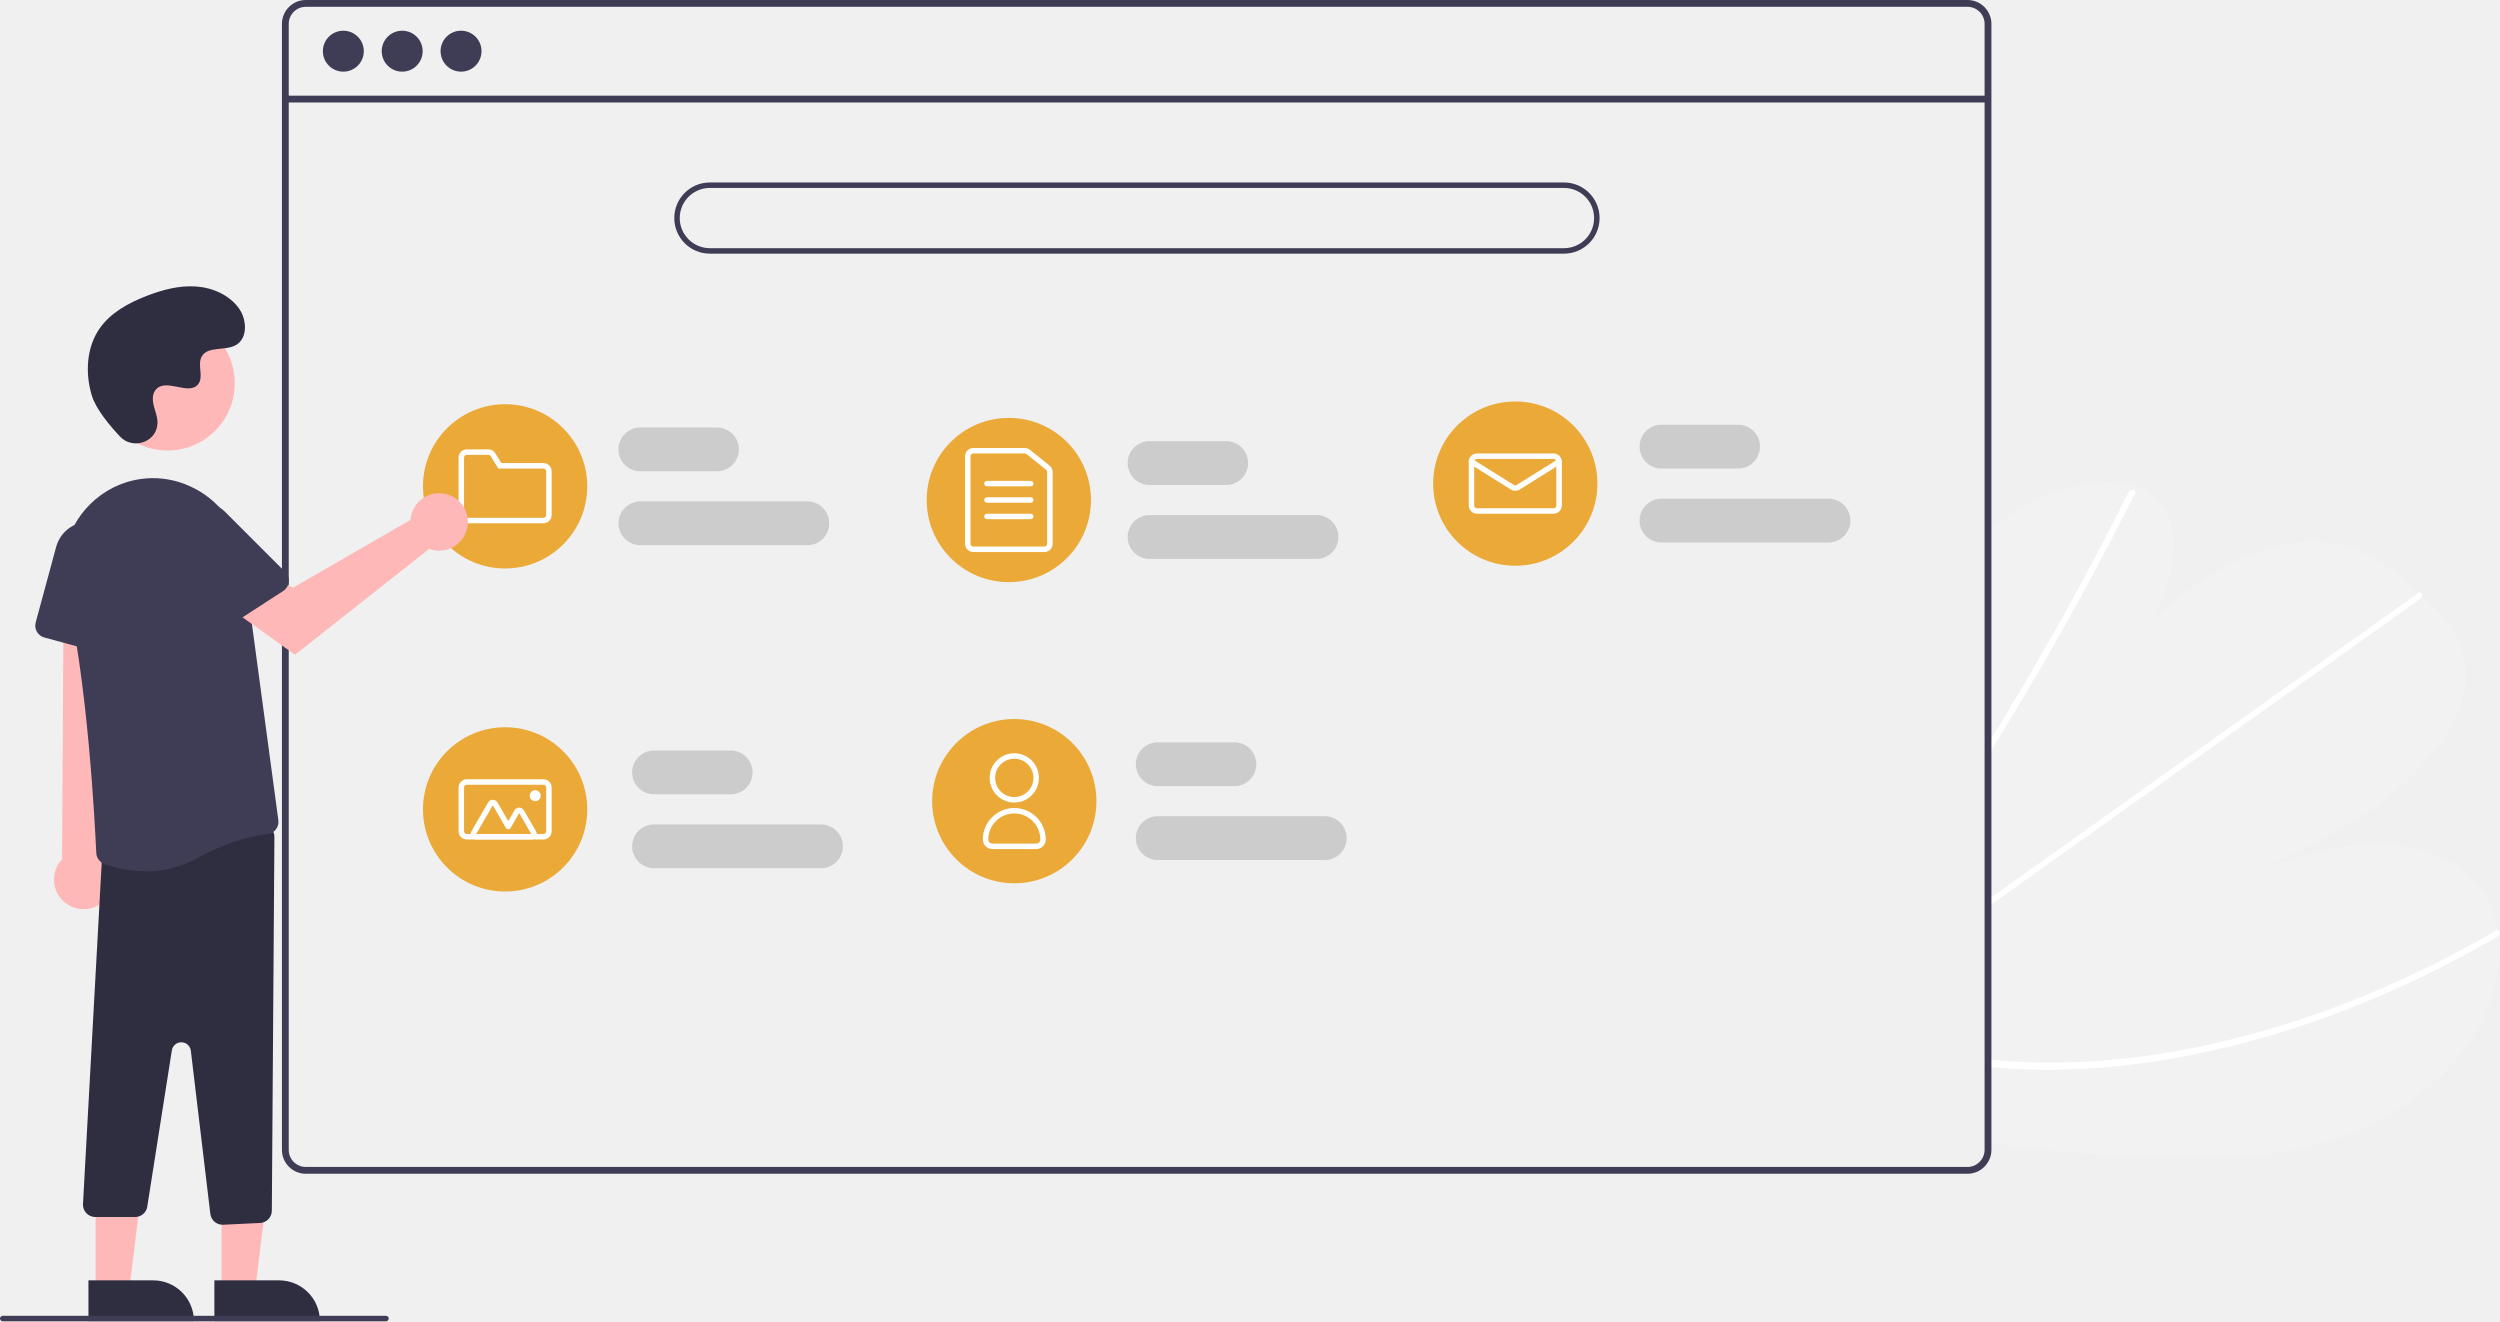
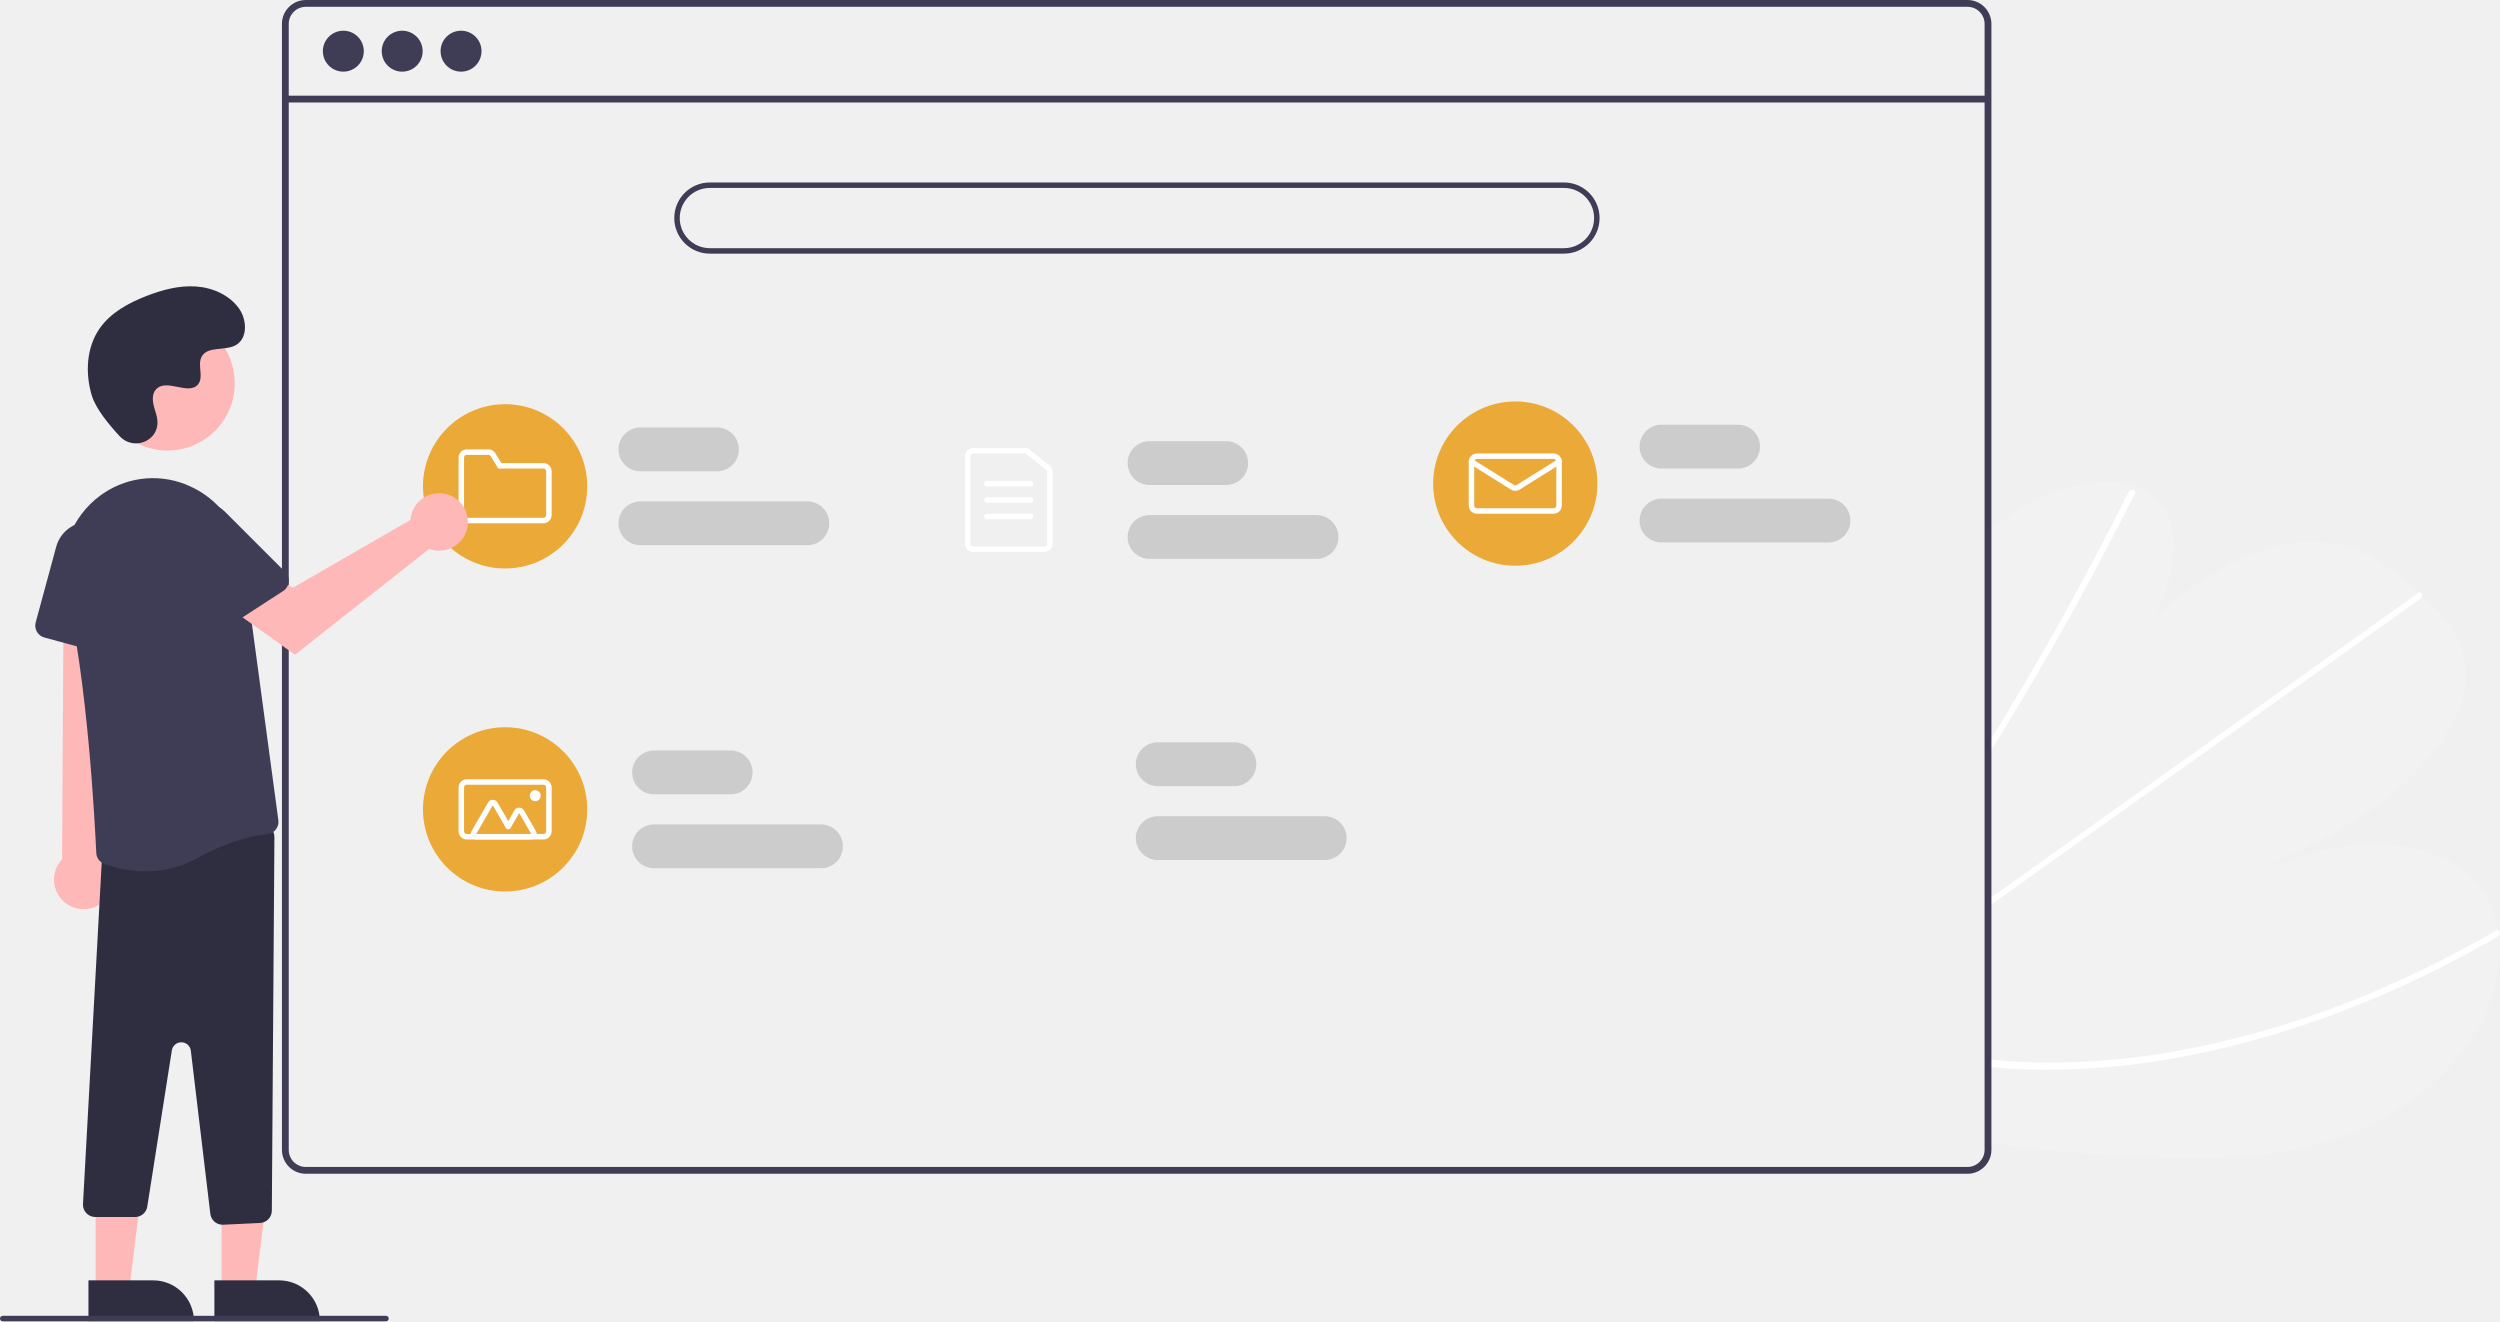
<svg xmlns="http://www.w3.org/2000/svg" id="aaba0e37-9041-4e47-99c0-3bc98a69ed5f" data-name="Layer 1" width="913.214" height="482.652" viewBox="0 0 913.214 482.652">
  <path d="M942.032,631.563a554.592,554.592,0,0,1-71.262-5.228c-.829-.115-1.659-.239-2.488-.354l1.248-223.276c.824-.656,1.657-1.301,2.501-1.926,2.792-2.085,5.663-4.038,8.633-5.832,14.308-8.62,31.061-12.567,42.619-8.612l.18.071a20.281,20.281,0,0,1,6.878,3.958c10.15,9.017,8.458,27.248.265,43.792,16.243-14.839,36.739-26.655,55.035-27.553,17.845-.88,30.593,8.451,41.427,18.572.358.332.706.664,1.054.996.179.161.348.332.527.493,8.256,7.896,16.395,17.102,15.41,30.427-1.082,14.614-13.322,30.816-27.586,42.177-14.254,11.36-30.446,18.91-46.249,26.562-15.793,7.662-31.99,15.951-45.489,28.246,21.063-16.653,45.029-30.079,68.337-35.039s45.694-.595,56.671,14.247a34.713,34.713,0,0,1,6.135,15.205c.106.64.193,1.291.269,1.951,1.563,13.739-3.188,30.143-14.547,44.1-12.506,15.37-31.046,26.027-48.646,31.329C975.355,631.169,958.412,631.735,942.032,631.563Z" transform="translate(-143.393 -208.674)" fill="#f2f2f2" />
  <path d="M869.068,485.483l.024-4.269q1.271-2.033,2.513-4.086c.535-.847,1.05-1.704,1.574-2.562q12.974-21.243,24.889-42.751,11.925-21.489,22.752-43.194a1.789,1.789,0,0,1,2.046-1.029.516.516,0,0,1,.15.071c.379.202.536.653.213,1.311-.89,1.775-1.78,3.56-2.69,5.335q-11.012,21.764-23.123,43.342-12.106,21.563-25.28,42.879c-.182.299-.373.598-.555.897C870.743,482.782,869.905,484.128,869.068,485.483Z" transform="translate(-143.393 -208.674)" fill="#fff" />
  <path d="M868.76,540.532l.015-2.64c.833-.595,1.667-1.181,2.5-1.776q29.428-20.985,58.855-41.962,48.178-34.351,96.355-68.682a1.7,1.7,0,0,1,.582-.297c.711-.196,1.128.327,1.054.996a2.006,2.006,0,0,1-.888,1.395q-27.018,19.259-54.016,38.509-47.937,34.173-95.863,68.336c-2.028,1.449-4.066,2.897-6.094,4.346C870.427,539.352,869.593,539.947,868.76,540.532Z" transform="translate(-143.393 -208.674)" fill="#fff" />
  <path d="M884.092,599.349c-4.449-.135-8.828-.429-13.166-.814q-1.244-.112-2.489-.224l.015-2.77c.829.085,1.659.169,2.489.244,6.267.585,12.605,1.001,19.114,1.057a266.656,266.656,0,0,0,53.75-5.25,334.666,334.666,0,0,0,55.842-16.259,383.494,383.494,0,0,0,55.25-26.601,1.476,1.476,0,0,1,.981-.245c.789.114,1.024,1.165.269,1.951a2.293,2.293,0,0,1-.502.397q-3.296,1.917-6.611,3.763A383.226,383.226,0,0,1,993.591,580.061a333.08,333.08,0,0,1-55.926,15.157A263.074,263.074,0,0,1,884.092,599.349Z" transform="translate(-143.393 -208.674)" fill="#fff" />
  <path d="M862.096,208.674h-607a8.728,8.728,0,0,0-8.72,8.72V628.714a8.728,8.728,0,0,0,8.72,8.72h607a8.712,8.712,0,0,0,6.63-3.06,2.046,2.046,0,0,0,.19-.24,8.167,8.167,0,0,0,1.25-2.11,8.507,8.507,0,0,0,.66-3.31V217.394A8.73,8.73,0,0,0,862.096,208.674Zm6.24,420.04a6.175,6.175,0,0,1-1.03,3.42,6.446,6.446,0,0,1-2.36,2.12,6.184,6.184,0,0,1-2.85.69h-607a6.238,6.238,0,0,1-6.23-6.23V217.394a6.238,6.238,0,0,1,6.23-6.23h607a6.239,6.239,0,0,1,6.24,6.23Z" transform="translate(-143.393 -208.674)" fill="#3f3d56" />
  <rect x="104.226" y="34.949" width="621.957" height="2.493" fill="#3f3d56" />
  <circle cx="125.415" cy="18.696" r="7.478" fill="#3f3d56" />
  <circle cx="146.916" cy="18.696" r="7.478" fill="#3f3d56" />
  <circle cx="168.416" cy="18.696" r="7.478" fill="#3f3d56" />
  <path d="M714.696,301.326h-312a13,13,0,0,1,0-26h312a13,13,0,0,1,0,26Zm-312-24a11,11,0,0,0,0,22h312a11,11,0,0,0,0-22Z" transform="translate(-143.393 -208.674)" fill="#3f3d56" />
  <path d="M405.302,380.826h-28a8,8,0,0,1,0-16h28a8,8,0,0,1,0,16Z" transform="translate(-143.393 -208.674)" fill="#ccc" />
  <path d="M438.302,407.826h-61a8,8,0,0,1,0-16h61a8,8,0,0,1,0,16Z" transform="translate(-143.393 -208.674)" fill="#ccc" />
  <path d="M410.302,498.826h-28a8,8,0,0,1,0-16h28a8,8,0,0,1,0,16Z" transform="translate(-143.393 -208.674)" fill="#ccc" />
  <path d="M443.302,525.826h-61a8,8,0,0,1,0-16h61a8,8,0,1,1,0,16Z" transform="translate(-143.393 -208.674)" fill="#ccc" />
  <path d="M594.302,495.826h-28a8,8,0,0,1,0-16h28a8,8,0,0,1,0,16Z" transform="translate(-143.393 -208.674)" fill="#ccc" />
  <path d="M627.302,522.826h-61a8,8,0,1,1,0-16h61a8,8,0,1,1,0,16Z" transform="translate(-143.393 -208.674)" fill="#ccc" />
  <path d="M591.302,385.826h-28a8,8,0,0,1,0-16h28a8,8,0,0,1,0,16Z" transform="translate(-143.393 -208.674)" fill="#ccc" />
  <path d="M624.302,412.826h-61a8,8,0,0,1,0-16h61a8,8,0,0,1,0,16Z" transform="translate(-143.393 -208.674)" fill="#ccc" />
  <path d="M778.302,379.826h-28a8,8,0,0,1,0-16h28a8,8,0,0,1,0,16Z" transform="translate(-143.393 -208.674)" fill="#ccc" />
  <path d="M811.302,406.826h-61a8,8,0,0,1,0-16h61a8,8,0,0,1,0,16Z" transform="translate(-143.393 -208.674)" fill="#ccc" />
  <circle cx="184.508" cy="177.652" r="30" fill="#eba937" />
  <path d="M341.901,399.826h-28a3.003,3.003,0,0,1-3-3v-21a3.003,3.003,0,0,1,3-3h7.882a2.981,2.981,0,0,1,2.555,1.427l2.198,3.573h15.364a3.003,3.003,0,0,1,3,3v16A3.003,3.003,0,0,1,341.901,399.826Zm-28-25a1.001,1.001,0,0,0-1,1v21a1.001,1.001,0,0,0,1,1h28a1.001,1.001,0,0,0,1-1v-16a1.001,1.001,0,0,0-1-1H325.419l-2.784-4.524a.994.994,0,0,0-.852-.476Z" transform="translate(-143.393 -208.674)" fill="#fff" />
-   <circle cx="368.508" cy="182.652" r="30" fill="#eba937" />
  <path d="M524.901,410.326h-26a3.003,3.003,0,0,1-3-3v-32a3.003,3.003,0,0,1,3-3h18.839a3.007,3.007,0,0,1,1.879.662l7.16,5.754a2.984,2.984,0,0,1,1.121,2.338v26.246A3.003,3.003,0,0,1,524.901,410.326Zm-26-36a1.001,1.001,0,0,0-1,1v32a1.001,1.001,0,0,0,1,1h26a1.001,1.001,0,0,0,1-1V381.08a.995.995,0,0,0-.374-.779l-7.161-5.754a1.002,1.002,0,0,0-.626-.22Z" transform="translate(-143.393 -208.674)" fill="#fff" />
  <path d="M519.901,386.326h-16a1,1,0,0,1,0-2h16a1,1,0,0,1,0,2Z" transform="translate(-143.393 -208.674)" fill="#fff" />
  <path d="M519.901,392.326h-16a1,1,0,0,1,0-2h16a1,1,0,0,1,0,2Z" transform="translate(-143.393 -208.674)" fill="#fff" />
  <path d="M519.901,398.326h-16a1,1,0,0,1,0-2h16a1,1,0,0,1,0,2Z" transform="translate(-143.393 -208.674)" fill="#fff" />
  <circle cx="553.508" cy="176.652" r="30" fill="#eba937" />
  <path d="M710.9,396.326h-28a3.003,3.003,0,0,1-3-3v-16a3.003,3.003,0,0,1,3-3h28a3.003,3.003,0,0,1,3,3v16A3.003,3.003,0,0,1,710.9,396.326Zm-28-20a1.001,1.001,0,0,0-1,1v16a1.001,1.001,0,0,0,1,1h28a1.001,1.001,0,0,0,1-1v-16a1.001,1.001,0,0,0-1-1Z" transform="translate(-143.393 -208.674)" fill="#fff" />
  <path d="M696.9,387.964a3.003,3.003,0,0,1-1.59-.453l-14.94-9.337a1,1,0,0,1,1.061-1.696l14.94,9.337a1.006,1.006,0,0,0,1.06,0l14.939-9.337a1,1,0,0,1,1.061,1.696l-14.939,9.337A3.004,3.004,0,0,1,696.9,387.964Z" transform="translate(-143.393 -208.674)" fill="#fff" />
  <circle cx="184.508" cy="295.652" r="30" fill="#eba937" />
  <path d="M341.901,515.326h-28a3.003,3.003,0,0,1-3-3v-16a3.003,3.003,0,0,1,3-3h28a3.003,3.003,0,0,1,3,3v16A3.003,3.003,0,0,1,341.901,515.326Zm-28-20a1.001,1.001,0,0,0-1,1v16a1.001,1.001,0,0,0,1,1h28a1.001,1.001,0,0,0,1-1v-16a1.001,1.001,0,0,0-1-1Z" transform="translate(-143.393 -208.674)" fill="#fff" />
  <path d="M337.463,515.326h-20.124a2,2,0,0,1-1.732-3l6.062-10.5a2,2,0,0,1,3.464,0l3.915,6.781,2.268-3.929a2,2,0,0,1,3.464,0l4.415,7.647a2,2,0,0,1-1.732,3Zm0-2h0l-4.415-7.647-3.134,5.429a1.0 1,0,0,1-.866.5h0a1.0 1,0,0,1-.866-.5l-4.781-8.281-6.062,10.5Z" transform="translate(-143.393 -208.674)" fill="#fff" />
  <circle cx="195.508" cy="290.652" r="2" fill="#fff" />
-   <circle cx="370.508" cy="292.652" r="30" fill="#eba937" />
-   <path d="M513.901,501.826a9,9,0,1,1,9-9A9.01,9.01,0,0,1,513.901,501.826Zm0-16a7,7,0,1,0,7,7A7.008,7.008,0,0,0,513.901,485.826Z" transform="translate(-143.393 -208.674)" fill="#fff" />
-   <path d="M521.901,518.826h-16a3.504,3.504,0,0,1-3.5-3.5,11.5,11.5,0,1,1,23,0A3.504,3.504,0,0,1,521.901,518.826Zm-8-13a9.511,9.511,0,0,0-9.5,9.5,1.502,1.502,0,0,0,1.5,1.5h16a1.502,1.502,0,0,0,1.5-1.5A9.511,9.511,0,0,0,513.901,505.826Z" transform="translate(-143.393 -208.674)" fill="#fff" />
  <polygon points="80.937 471.198 93.197 471.198 99.029 423.91 80.935 423.911 80.937 471.198" fill="#ffb8b8" />
  <path d="M221.703,676.369h38.531a0,0,0,0,1,0,0v14.887a0,0,0,0,1,0,0H236.59a14.887,14.887,0,0,1-14.887-14.887v0A0,0,0,0,1,221.703,676.369Z" transform="translate(338.5747 1158.94) rotate(179.9974)" fill="#2f2e41" />
  <polygon points="34.937 471.198 47.197 471.198 53.029 423.91 34.935 423.911 34.937 471.198" fill="#ffb8b8" />
  <path d="M175.703,676.369h38.531a0,0,0,0,1,0,0v14.887a0,0,0,0,1,0,0H190.59a14.887,14.887,0,0,1-14.887-14.887v0a0,0,0,0,1,0,0Z" transform="translate(246.5747 1158.942) rotate(179.9974)" fill="#2f2e41" />
  <path d="M179.827,539.034a10.743,10.743,0,0,0,2.062-16.343l8.072-114.558-23.253,2.255-.639,112.187a10.801,10.801,0,0,0,13.757,16.459Z" transform="translate(-143.393 -208.674)" fill="#ffb8b8" />
  <path d="M224.695,656.055a4.517,4.517,0,0,1-4.469-3.966l-7.126-59.603a3.5,3.5,0,0,0-6.933-.128l-8.977,57.067a4.479,4.479,0,0,1-4.445,3.801h-14.55a4.5,4.5,0,0,1-4.5-4.534L180.639,522.159a4.474,4.474,0,0,1,3.854-4.42l53.994-7.838a4.501,4.501,0,0,1,5.146,4.485l-.942,136.557a4.499,4.499,0,0,1-4.286,4.463l-13.496.644Q224.802,656.055,224.695,656.055Z" transform="translate(-143.393 -208.674)" fill="#2f2e41" />
  <path d="M196.703,526.939a45.085,45.085,0,0,1-15.226-2.711,4.465,4.465,0,0,1-2.918-4.005c-.466-10.337-3.191-63.544-11.125-95.999a33.178,33.178,0,0,1,12.636-34.573q.64-.46,1.305-.903a32.306,32.306,0,0,1,31.396-2.461,33.219,33.219,0,0,1,19.364,25.957l12.938,96.051a4.478,4.478,0,0,1-.931,3.401,4.418,4.418,0,0,1-3.053,1.673c-4.483.447-13.781,2.185-25.68,8.796A38.125,38.125,0,0,1,196.703,526.939Z" transform="translate(-143.393 -208.674)" fill="#3f3d56" />
  <path d="M180.886,447.321l-21.291-5.773a4.505,4.505,0,0,1-3.166-5.521l7.485-27.605a12.399,12.399,0,0,1,24.346,3.927l-1.704,30.876a4.5,4.5,0,0,1-5.671,4.095Z" transform="translate(-143.393 -208.674)" fill="#3f3d56" />
  <circle cx="61.193" cy="140.01" r="24.561" fill="#ffb8b8" />
  <path d="M293.59,396.939a10.526,10.526,0,0,0-.239,1.64l-42.957,24.782-10.441-6.011-11.131,14.572,22.337,15.921L300.166,409.18a10.496,10.496,0,1,0-6.576-12.241Z" transform="translate(-143.393 -208.674)" fill="#ffb8b8" />
  <path d="M246.833,424.557l-18.504,12.009a4.505,4.505,0,0,1-6.224-1.325l-15.57-23.992A12.399,12.399,0,0,1,225.702,395.732l21.863,21.868a4.5,4.5,0,0,1-.733,6.957Z" transform="translate(-143.393 -208.674)" fill="#3f3d56" />
  <path d="M187.206,368.116c4.582,4.881,13.091,2.261,13.688-4.407a8.056,8.056,0,0,0-.01-1.556c-.308-2.954-2.015-5.635-1.606-8.754a4.591,4.591,0,0,1,.84-2.149c3.651-4.889,12.222,2.187,15.668-2.239,2.113-2.714-.371-6.987,1.251-10.021,2.14-4.004,8.479-2.029,12.454-4.221,4.423-2.439,4.158-9.225,1.247-13.353-3.551-5.034-9.776-7.72-15.923-8.107s-12.253,1.275-17.992,3.511c-6.521,2.541-12.988,6.054-17.001,11.788-4.88,6.973-5.35,16.348-2.909,24.502C178.397,358.071,183.464,364.13,187.206,368.116Z" transform="translate(-143.393 -208.674)" fill="#2f2e41" />
  <path d="M284.393,691.326h-140a1,1,0,0,1,0-2h140a1,1,0,1,1,0,2Z" transform="translate(-143.393 -208.674)" fill="#3f3d56" />
</svg>
